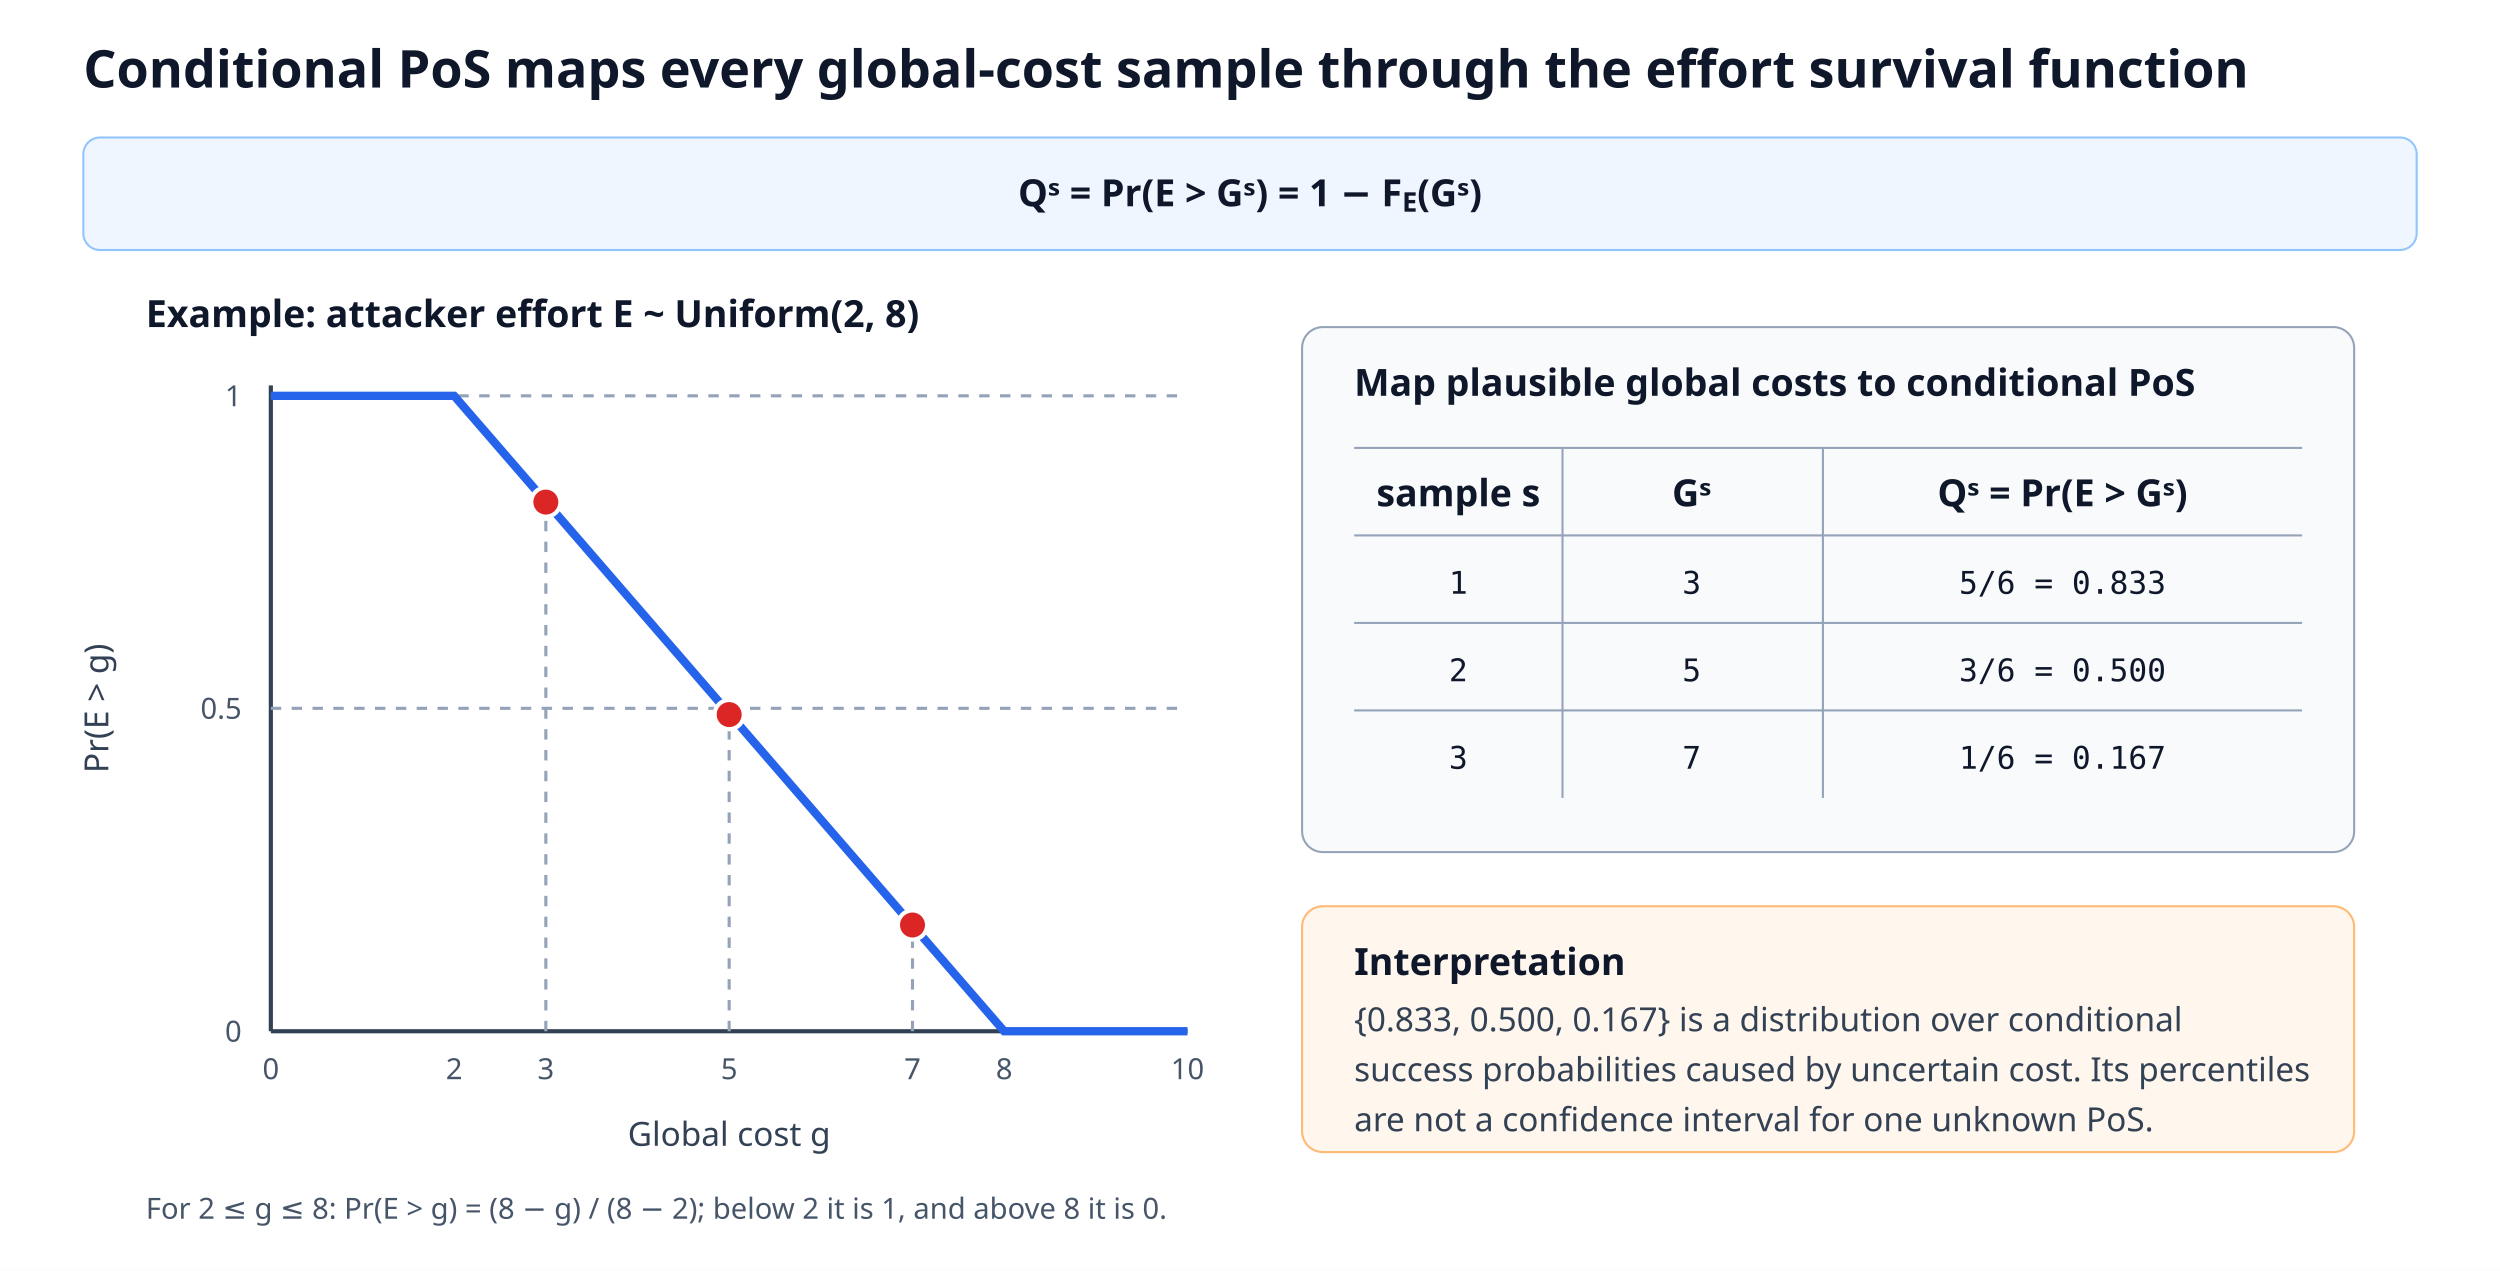
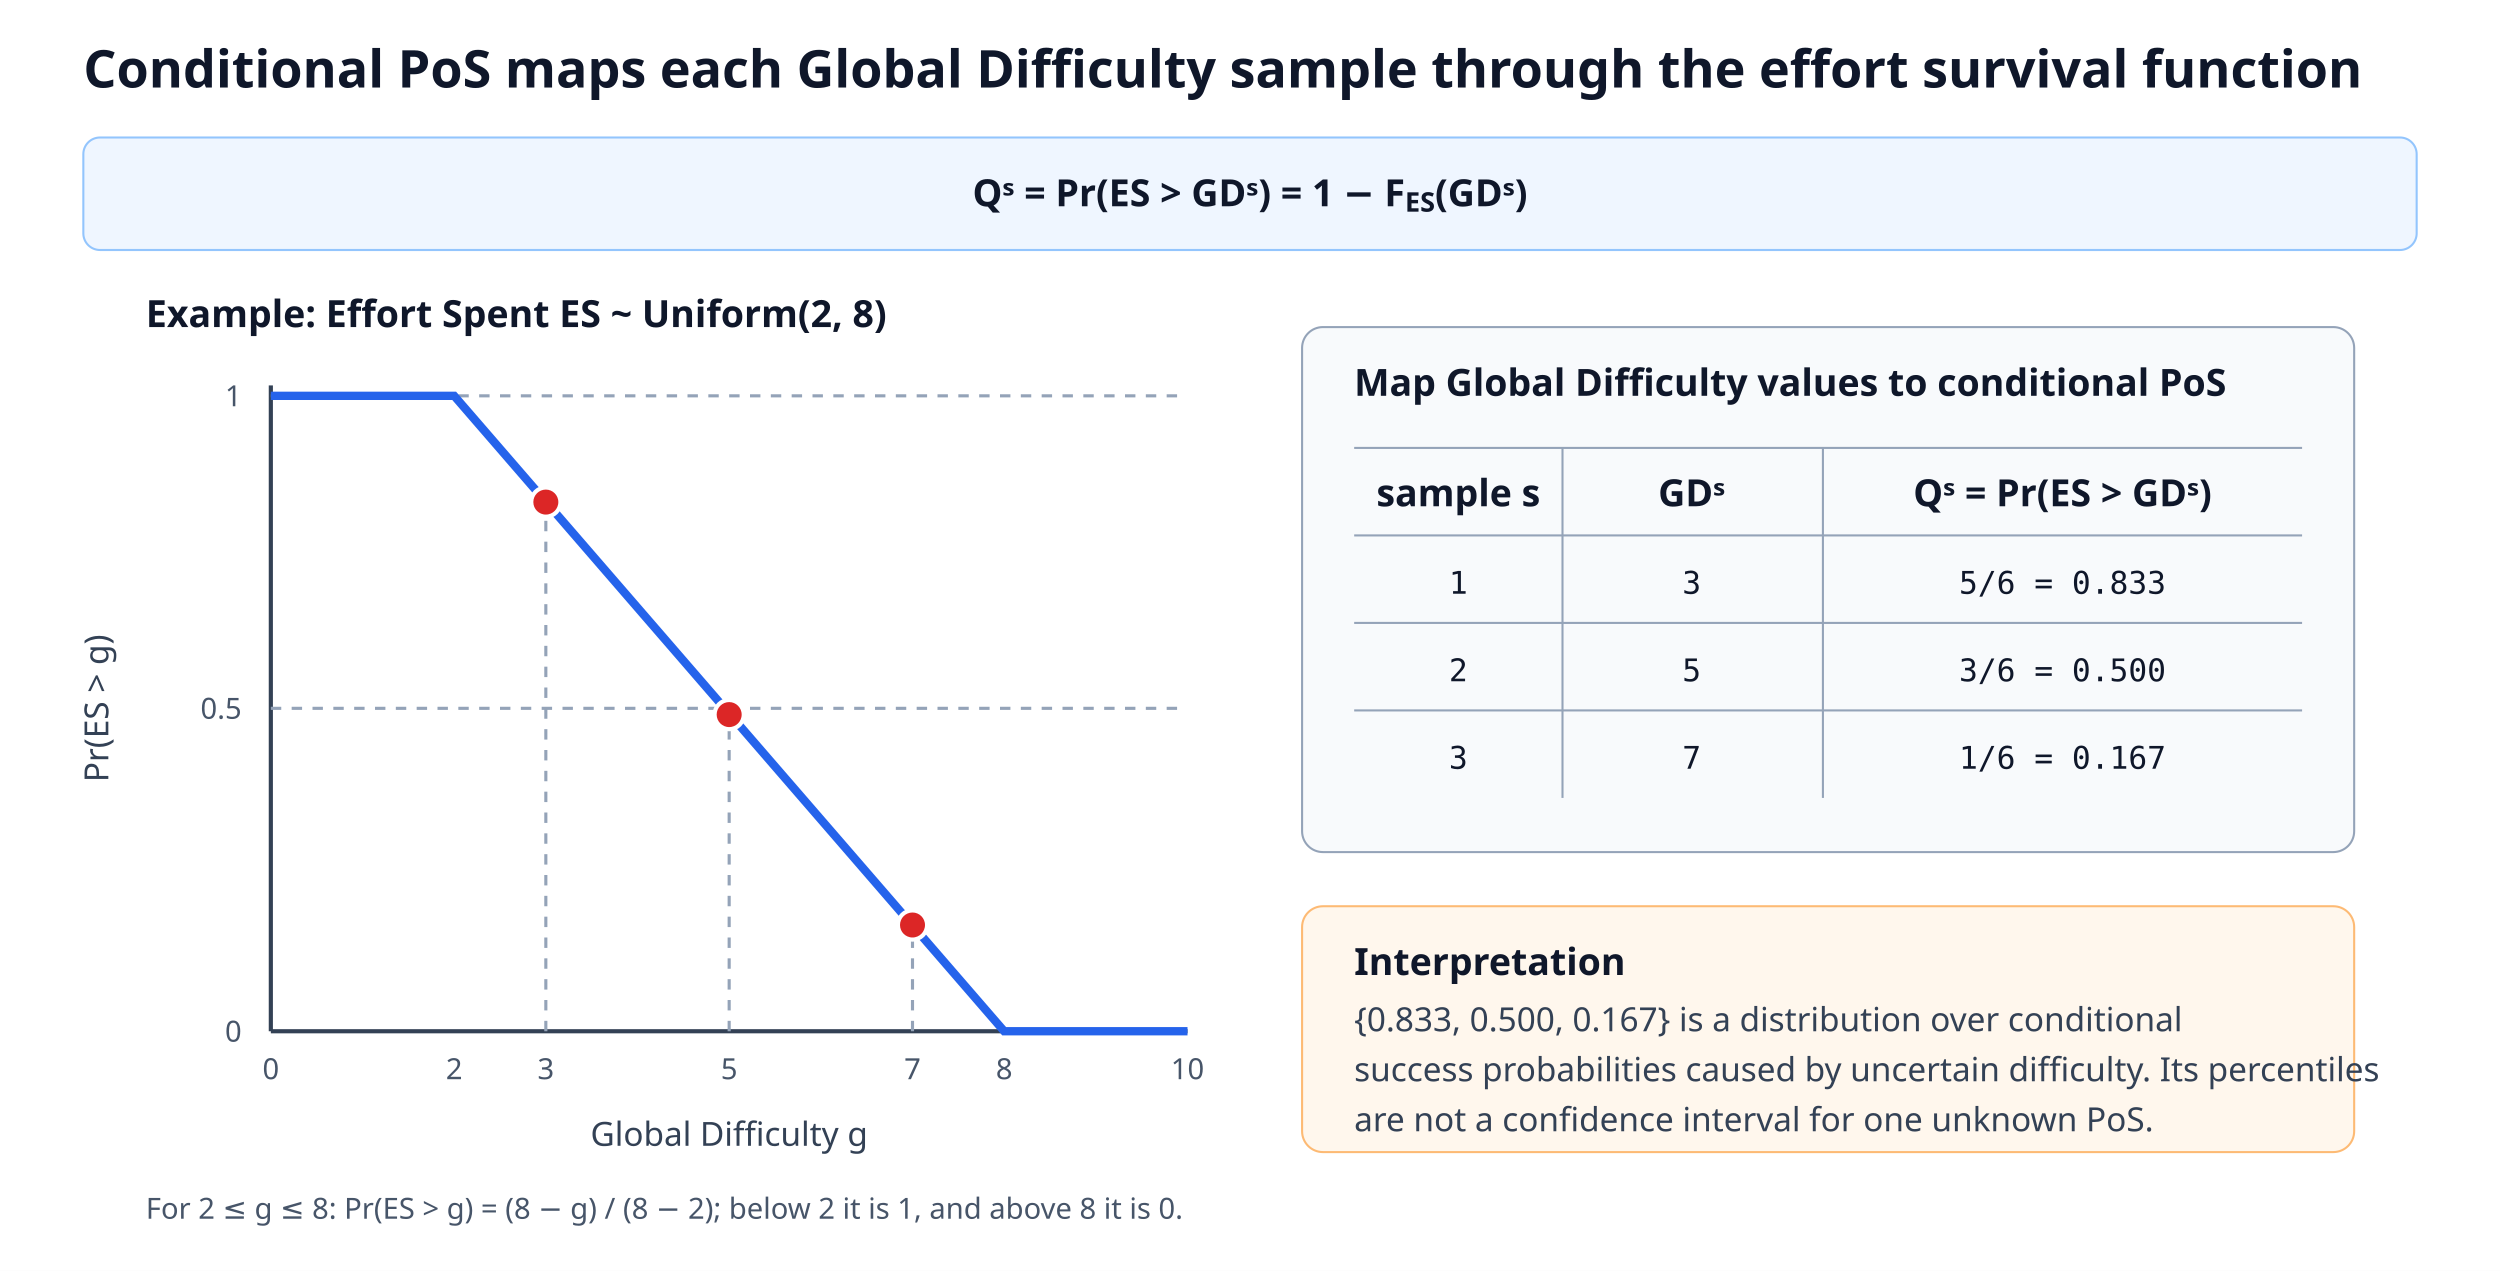
<svg xmlns="http://www.w3.org/2000/svg" width="1200" height="610" viewBox="0 0 1200 610" role="img" aria-labelledby="title desc">
  <defs>
    <style>
      .title { font: 700 25px system-ui, sans-serif; fill: #0f172a; }
      .heading { font: 700 18px system-ui, sans-serif; fill: #0f172a; }
      .body { font: 16px system-ui, sans-serif; fill: #334155; }
      .small { font: 14px system-ui, sans-serif; fill: #475569; }
      .mono { font: 15px ui-monospace, SFMono-Regular, Menlo, monospace; fill: #0f172a; }
      .axis { stroke: #334155; stroke-width: 2; }
      .guide { stroke: #94a3b8; stroke-width: 1.5; stroke-dasharray: 5 5; }
      .curve { fill: none; stroke: #2563eb; stroke-width: 4; }
      .point { fill: #dc2626; stroke: #ffffff; stroke-width: 2; }
      .grid { stroke: #94a3b8; stroke-width: 1; }
    </style>
  </defs>
  <rect width="1200" height="610" fill="#ffffff" />
-   <text x="40" y="42" class="title">Conditional PoS maps every global-cost sample through the effort survival function</text>
+   <text x="40" y="42" class="title">Conditional PoS maps each Global Difficulty sample through the effort survival function</text>
  <rect x="40" y="66" width="1120" height="54" rx="8" fill="#eff6ff" stroke="#93c5fd" />
-   <text x="600" y="99" text-anchor="middle" class="heading">Qˢ = Pr(E &gt; Gˢ) = 1 − F<tspan baseline-shift="sub" font-size="13">E</tspan>(Gˢ)</text>
-   <text x="70" y="157" class="heading">Example: attacker effort E ~ Uniform(2, 8)</text>
+   <text x="600" y="99" text-anchor="middle" class="heading">Qˢ = Pr(ES &gt; GDˢ) = 1 − F<tspan baseline-shift="sub" font-size="13">ES</tspan>(GDˢ)</text>
+   <text x="70" y="157" class="heading">Example: Effort Spent ES ~ Uniform(2, 8)</text>
  <line x1="130" y1="495" x2="570" y2="495" class="axis" />
  <line x1="130" y1="495" x2="130" y2="185" class="axis" />
-   <text x="350" y="550" text-anchor="middle" class="body">Global cost g</text>
-   <text x="52" y="340" text-anchor="middle" transform="rotate(-90 52 340)" class="body">Pr(E &gt; g)</text>
+   <text x="350" y="550" text-anchor="middle" class="body">Global Difficulty g</text>
+   <text x="52" y="340" text-anchor="middle" transform="rotate(-90 52 340)" class="body">Pr(ES &gt; g)</text>
  <text x="116" y="500" text-anchor="end" class="small">0</text>
  <text x="116" y="345" text-anchor="end" class="small">0.5</text>
  <text x="116" y="195" text-anchor="end" class="small">1</text>
  <line x1="130" y1="340" x2="570" y2="340" class="guide" />
  <line x1="130" y1="190" x2="570" y2="190" class="guide" />
  <g class="small" text-anchor="middle">
    <text x="130" y="518">0</text>
    <text x="218" y="518">2</text>
    <text x="262" y="518">3</text>
    <text x="350" y="518">5</text>
    <text x="438" y="518">7</text>
    <text x="482" y="518">8</text>
    <text x="570" y="518">10</text>
  </g>
  <path d="M130 190 L218 190 L482 495 L570 495" class="curve" />
  <line x1="262" y1="495" x2="262" y2="241" class="guide" />
  <line x1="350" y1="495" x2="350" y2="343" class="guide" />
  <line x1="438" y1="495" x2="438" y2="444" class="guide" />
  <circle cx="262" cy="241" r="7" class="point" />
  <circle cx="350" cy="343" r="7" class="point" />
  <circle cx="438" cy="444" r="7" class="point" />
  <rect x="625" y="157" width="505" height="252" rx="10" fill="#f8fafc" stroke="#94a3b8" />
-   <text x="650" y="190" class="heading">Map plausible global costs to conditional PoS</text>
+   <text x="650" y="190" class="heading">Map Global Difficulty values to conditional PoS</text>
  <line x1="650" y1="215" x2="1105" y2="215" class="grid" />
  <line x1="650" y1="257" x2="1105" y2="257" class="grid" />
  <line x1="650" y1="299" x2="1105" y2="299" class="grid" />
  <line x1="650" y1="341" x2="1105" y2="341" class="grid" />
  <line x1="750" y1="215" x2="750" y2="383" class="grid" />
  <line x1="875" y1="215" x2="875" y2="383" class="grid" />
  <text x="700" y="243" text-anchor="middle" class="heading">sample s</text>
-   <text x="812" y="243" text-anchor="middle" class="heading">Gˢ</text>
-   <text x="990" y="243" text-anchor="middle" class="heading">Qˢ = Pr(E &gt; Gˢ)</text>
+   <text x="812" y="243" text-anchor="middle" class="heading">GDˢ</text>
+   <text x="990" y="243" text-anchor="middle" class="heading">Qˢ = Pr(ES &gt; GDˢ)</text>
  <text x="700" y="285" text-anchor="middle" class="mono">1</text>
  <text x="812" y="285" text-anchor="middle" class="mono">3</text>
  <text x="990" y="285" text-anchor="middle" class="mono">5/6 = 0.833</text>
  <text x="700" y="327" text-anchor="middle" class="mono">2</text>
  <text x="812" y="327" text-anchor="middle" class="mono">5</text>
  <text x="990" y="327" text-anchor="middle" class="mono">3/6 = 0.500</text>
  <text x="700" y="369" text-anchor="middle" class="mono">3</text>
  <text x="812" y="369" text-anchor="middle" class="mono">7</text>
  <text x="990" y="369" text-anchor="middle" class="mono">1/6 = 0.167</text>
  <rect x="625" y="435" width="505" height="118" rx="10" fill="#fff7ed" stroke="#fdba74" />
  <text x="650" y="468" class="heading">Interpretation</text>
  <text x="650" y="495" class="body">{0.833, 0.500, 0.167} is a distribution over conditional</text>
-   <text x="650" y="519" class="body">success probabilities caused by uncertain cost. Its percentiles</text>
+   <text x="650" y="519" class="body">success probabilities caused by uncertain difficulty. Its percentiles</text>
  <text x="650" y="543" class="body">are not a confidence interval for one unknown PoS.</text>
-   <text x="70" y="585" class="small">For 2 ≤ g ≤ 8: Pr(E &gt; g) = (8 − g) / (8 − 2); below 2 it is 1, and above 8 it is 0.</text>
+   <text x="70" y="585" class="small">For 2 ≤ g ≤ 8: Pr(ES &gt; g) = (8 − g) / (8 − 2); below 2 it is 1, and above 8 it is 0.</text>
</svg>
